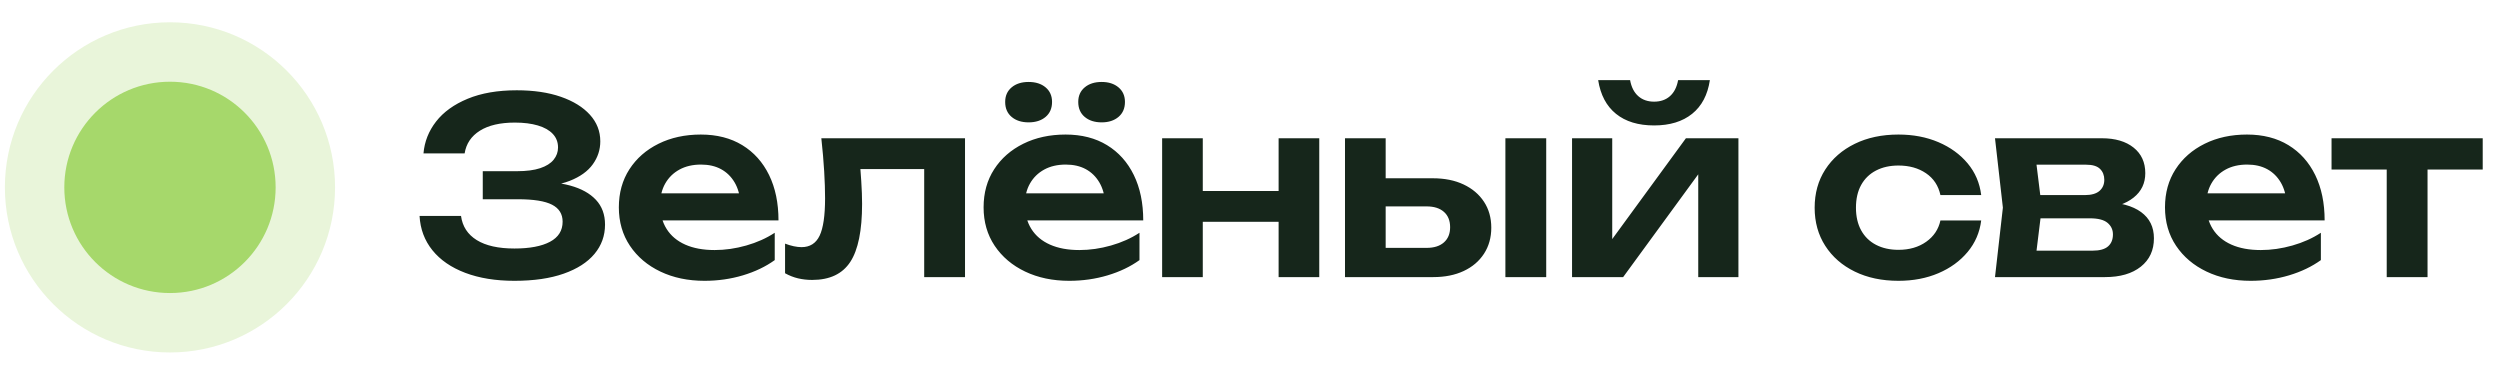
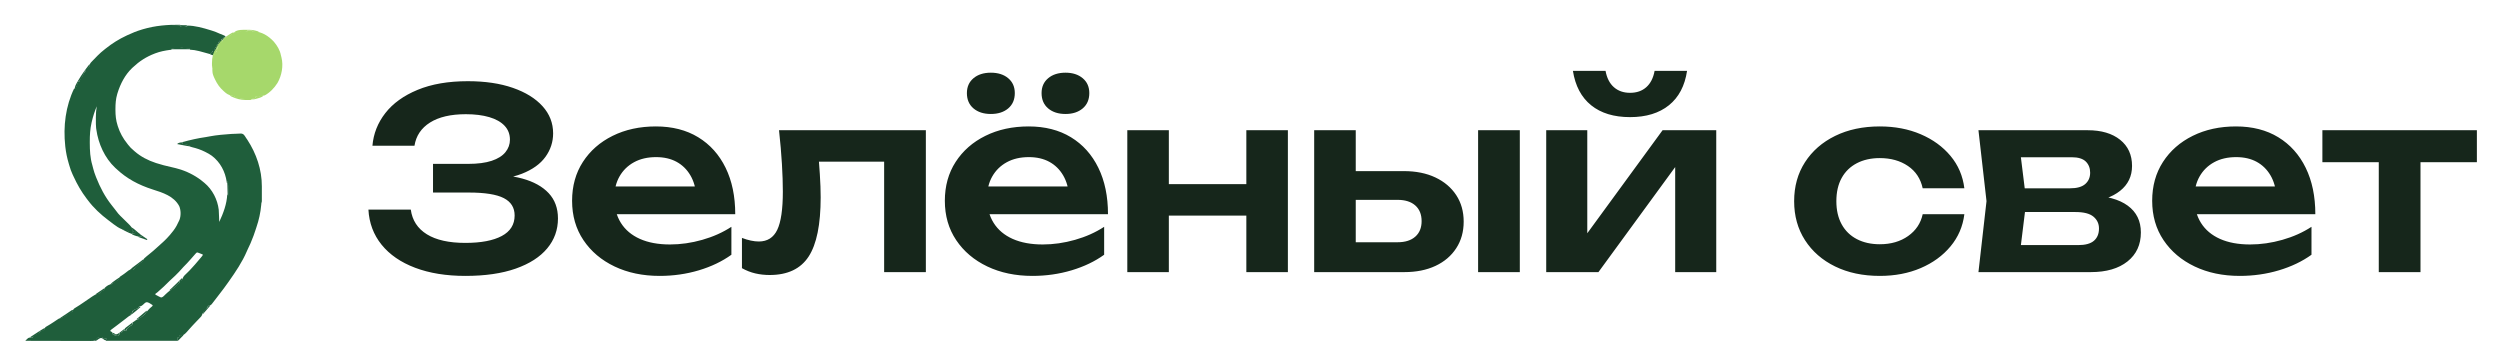
- <svg xmlns="http://www.w3.org/2000/svg" viewBox="0 0 1024 154" width="1024" height="154">
-   <circle cx="69.62" cy="76.75" r="67.62" fill="#E9F5DA" />
-   <circle cx="69.62" cy="76.75" r="43.28" fill="#A6D86B" />
-   <path d="M210.71 115.02Q199.19 115.02 190.575 111.76Q181.96 108.5 177.125 102.51Q172.29 96.52 171.85 88.44H188.83Q189.71 94.89 195.27 98.34Q200.83 101.79 210.71 101.79Q220.1 101.79 225.275 99.035Q230.45 96.28 230.45 90.8Q230.45 86.08 226.115 83.845Q221.78 81.61 212.11 81.61H197.74V70.12H211.81Q217.54 70.12 221.25 68.89Q224.96 67.66 226.765 65.43Q228.57 63.2 228.57 60.42Q228.57 57.12 226.42 54.84Q224.27 52.56 220.295 51.385Q216.32 50.21 210.89 50.21Q201.85 50.21 196.555 53.54Q191.26 56.87 190.31 62.84H173.46Q174.07 55.62 178.625 49.77Q183.18 43.92 191.56 40.45Q199.94 36.98 211.67 36.98Q222.06 36.98 229.725 39.645Q237.39 42.31 241.635 47.005Q245.88 51.7 245.88 57.89Q245.88 63.03 242.81 67.3Q239.74 71.57 233.375 74.07Q227.01 76.57 217.07 76.54V74.55Q226.64 74.12 233.505 75.995Q240.37 77.87 244.095 81.855Q247.82 85.84 247.82 91.99Q247.82 98.82 243.505 103.995Q239.19 109.17 230.89 112.095Q222.59 115.02 210.71 115.02Z M288.57 115.02Q278.43 115.02 270.505 111.24Q262.58 107.46 258.03 100.685Q253.48 93.91 253.48 84.92Q253.48 76.03 257.81 69.335Q262.14 62.64 269.745 58.875Q277.35 55.11 287.06 55.11Q296.92 55.11 304.035 59.45Q311.15 63.79 315.01 71.685Q318.87 79.58 318.87 90.28H266.86V79.18H309.88L303.29 83.18Q302.96 78.21 300.88 74.69Q298.8 71.17 295.345 69.29Q291.89 67.41 287.15 67.41Q282.05 67.41 278.31 69.455Q274.57 71.5 272.485 75.155Q270.4 78.81 270.4 83.73Q270.4 89.58 273.04 93.775Q275.68 97.97 280.675 100.195Q285.67 102.42 292.72 102.42Q299.13 102.42 305.66 100.565Q312.19 98.71 317.33 95.34V106.54Q311.77 110.54 304.29 112.78Q296.81 115.02 288.57 115.02Z M336.42 56.63H395.27V113.5H378.55V61.56L386.23 69.24H344.78L351.91 62.99Q352.44 69.07 352.775 74.23Q353.11 79.39 353.11 83.52Q353.11 99.88 348.28 107.27Q343.45 114.66 332.67 114.66Q329.64 114.66 326.9 114.015Q324.16 113.37 321.56 111.92V99.79Q323.36 100.49 325.11 100.86Q326.86 101.23 328.3 101.23Q333.47 101.23 335.71 96.55Q337.95 91.87 337.95 81.21Q337.95 76.36 337.585 70.17Q337.22 63.98 336.42 56.63Z M437.97 115.02Q427.83 115.02 419.905 111.24Q411.98 107.46 407.43 100.685Q402.88 93.91 402.88 84.92Q402.88 76.03 407.21 69.335Q411.54 62.64 419.145 58.875Q426.75 55.11 436.46 55.11Q446.32 55.11 453.435 59.45Q460.55 63.79 464.41 71.685Q468.27 79.58 468.27 90.28H416.26V79.18H459.28L452.69 83.18Q452.36 78.21 450.28 74.69Q448.2 71.17 444.745 69.29Q441.29 67.41 436.55 67.41Q431.45 67.41 427.71 69.455Q423.97 71.5 421.885 75.155Q419.8 78.81 419.8 83.73Q419.8 89.58 422.44 93.775Q425.08 97.97 430.075 100.195Q435.07 102.42 442.12 102.42Q448.53 102.42 455.06 100.565Q461.59 98.71 466.73 95.34V106.54Q461.17 110.54 453.69 112.78Q446.21 115.02 437.97 115.02ZM421.32 50.12Q417 50.12 414.36 47.885Q411.72 45.65 411.72 41.75Q411.72 38.01 414.36 35.79Q417 33.57 421.32 33.57Q425.64 33.57 428.28 35.79Q430.92 38.01 430.92 41.75Q430.92 45.65 428.28 47.885Q425.64 50.12 421.32 50.12ZM451.25 50.12Q446.93 50.12 444.29 47.885Q441.65 45.65 441.65 41.75Q441.65 38.01 444.29 35.79Q446.93 33.57 451.25 33.57Q455.5 33.57 458.14 35.79Q460.78 38.01 460.78 41.75Q460.78 45.65 458.14 47.885Q455.5 50.12 451.25 50.12Z M476.01 56.63H492.66V113.5H476.01ZM523.72 56.63H540.37V113.5H523.72ZM485.53 78.24H530.29V90.85H485.53Z M616.61 56.63H633.33V113.5H616.61ZM550.91 113.5V56.63H567.57V109.18L562.16 101.53H584.35Q588.9 101.53 591.435 99.285Q593.97 97.04 593.97 93.078Q593.97 89.03 591.435 86.785Q588.9 84.54 584.35 84.54H562.29V73.02H586.89Q594.12 73.02 599.49 75.56Q604.86 78.1 607.845 82.649Q610.83 87.199 610.83 93.264Q610.83 99.33 607.851 103.914Q604.872 108.499 599.541 110.999Q594.21 113.5 587.08 113.5Z M643.91 113.5V56.63H660.37V104.69L656.26 103.55L690.55 56.63H712.06V113.5H695.6V64.47L699.78 65.68L664.84 113.5ZM677.52 51.38Q667.8 51.38 661.915 46.625Q656.03 41.87 654.61 32.83H667.69Q668.46 37.1 671.02 39.37Q673.58 41.64 677.52 41.64Q681.49 41.64 684.035 39.37Q686.58 37.1 687.35 32.83H700.36Q699.01 41.87 693.09 46.625Q687.17 51.38 677.52 51.38Z M811.5 90.3Q810.59 97.63 805.94 103.205Q801.29 108.78 793.975 111.9Q786.66 115.02 777.61 115.02Q767.45 115.02 759.715 111.24Q751.98 107.46 747.63 100.7Q743.28 93.94 743.28 85.08Q743.28 76.19 747.63 69.445Q751.98 62.7 759.715 58.905Q767.45 55.11 777.61 55.11Q786.66 55.11 793.975 58.23Q801.29 61.35 805.94 66.91Q810.59 72.47 811.5 79.9H794.8Q793.55 74.13 788.895 70.965Q784.24 67.8 777.61 67.8Q772.36 67.8 768.415 69.85Q764.47 71.9 762.335 75.755Q760.2 79.61 760.2 85.08Q760.2 90.48 762.335 94.355Q764.47 98.23 768.415 100.28Q772.36 102.33 777.61 102.33Q784.31 102.33 788.965 99.035Q793.62 95.74 794.8 90.3Z M817.15 113.5 820.38 85.05 817.15 56.63H860.91Q869.14 56.63 873.925 60.46Q878.71 64.29 878.71 70.93Q878.71 77.13 873.91 80.94Q869.11 84.75 860.57 85.54L861.72 82.72Q871.7 83.01 876.975 86.855Q882.25 90.7 882.25 97.6Q882.25 104.96 876.88 109.23Q871.51 113.5 862.21 113.5ZM833.29 109.76 826.85 102.67H857.14Q861.45 102.67 863.455 100.92Q865.46 99.17 865.46 96.01Q865.46 93.13 863.245 91.275Q861.03 89.42 856.03 89.42H830.25V79.91H853.89Q858 79.91 859.96 78.19Q861.92 76.47 861.92 73.65Q861.92 70.9 860.17 69.18Q858.42 67.46 854.52 67.46H826.95L833.29 60.44L836.33 85.05Z M921.87 115.02Q911.73 115.02 903.805 111.24Q895.88 107.46 891.33 100.685Q886.78 93.91 886.78 84.92Q886.78 76.03 891.11 69.335Q895.44 62.64 903.045 58.875Q910.65 55.11 920.36 55.11Q930.22 55.11 937.335 59.45Q944.45 63.79 948.31 71.685Q952.17 79.58 952.17 90.28H900.16V79.18H943.18L936.59 83.18Q936.26 78.21 934.18 74.69Q932.1 71.17 928.645 69.29Q925.19 67.41 920.45 67.41Q915.35 67.41 911.61 69.455Q907.87 71.5 905.785 75.155Q903.7 78.81 903.7 83.73Q903.7 89.58 906.34 93.775Q908.98 97.97 913.975 100.195Q918.97 102.42 926.02 102.42Q932.43 102.42 938.96 100.565Q945.49 98.71 950.63 95.34V106.54Q945.07 110.54 937.59 112.78Q930.11 115.02 921.87 115.02Z M977.6 62.42H994.32V113.5H977.6ZM955 56.63H1016.92V69.44H955Z" fill="#16261B" />
+ <svg xmlns="http://www.w3.org/2000/svg" viewBox="0 0 1002 145" width="1002" height="145">
+   <svg x="8.0" y="8.0" width="107.1" height="128.6" viewBox="0 0 665 799">
+     <path d="M0 0 C0 0.33 0 0.66 0 1 C-3.47 1.16 -3.47 1.16 -21 2 C-14.07 2 -7.14 2 0 2 C0 2.66 0 3.32 0 4 C0.52 3.84 1.03 3.67 1.56 3.5 C4.75 2.85 7.75 2.88 11 3 C11.33 3.33 11.66 3.66 12 4 C13.67 4.04 15.33 4.04 17 4 C17 3.34 17 2.68 17 2 C37.04 2.06 56.48 7.72 75.5 13.56 C76.09 13.74 76.09 13.74 79.09 14.66 C85.48 16.69 91.55 19.02 97.61 21.88 C101.54 23.72 105.61 25.24 109.66 26.79 C112 28 112 28 113 31 C112.01 31 111.02 31 110 31 C109.67 30.67 109.34 30.34 109 30 C108.67 30.99 108.34 31.98 108 33 C106.68 33.7 105.35 34.37 104 35 C103.46 35.54 102.93 36.07 102.38 36.62 C102.15 36.85 102.15 36.85 101 38 C100.34 38 99.68 38 99 38 C98.9 38.64 98.79 39.28 98.69 39.94 C98.57 40.28 98.57 40.28 98 42 C97.5 42.16 97.5 42.16 95 43 C94.9 43.78 94.79 44.57 94.69 45.38 C94 48 94 48 91 50 C89.81 53.62 89.81 53.62 89 57 C88.34 57 87.68 57 87 57 C86.5 58.48 86.5 58.48 84 66 C82.68 65.67 81.36 65.34 80 65 C80 65.99 80 66.98 80 68 C79.34 68.33 78.68 68.66 78 69 C77.34 69.99 76.68 70.98 76 72 C75.34 71.67 74.68 71.34 74 71 C74 71.66 74 72.32 74 73 C73.44 72.83 72.88 72.65 72.3 72.47 C64.96 70.23 57.56 68.26 50.12 66.38 C49.53 66.22 49.53 66.22 46.52 65.43 C39 63.52 31.75 62.36 24 62 C24 61.34 24 60.68 24 60 C23.09 60.02 22.19 60.04 21.25 60.06 C18.47 60.01 16.64 59.69 14 59 C11.96 58.61 9.92 58.23 7.88 57.88 C6.82 57.69 5.77 57.5 4.68 57.3 C2 57 2 57 0 58 C-1.07 57.98 -2.14 57.96 -3.25 57.94 C-9.57 57.83 -15.78 59.02 -22 60 C-22 60.66 -22 61.32 -22 62 C-23.3 62.18 -24.61 62.36 -25.95 62.55 C-38.41 64.33 -50.23 66.46 -62 71 C-62.65 71.25 -63.3 71.5 -63.98 71.75 C-84.77 79.76 -101.78 90.7 -118 106 C-118.67 106.62 -119.35 107.24 -120.04 107.88 C-137.62 124.65 -149.19 147.15 -156.25 170.12 C-156.5 170.92 -156.74 171.72 -157 172.55 C-160.65 184.95 -161.44 197.03 -161.44 209.88 C-161.44 210.69 -161.44 211.51 -161.44 212.35 C-161.42 225.78 -160.2 238.16 -156 251 C-155.78 251.72 -155.55 252.44 -155.32 253.18 C-150.3 268.92 -142.36 283.17 -132 296 C-131.32 296.89 -130.64 297.79 -129.94 298.71 C-125.74 304.18 -121.32 308.64 -116 313 C-115.13 313.77 -114.25 314.54 -113.36 315.34 C-98.24 328.49 -80.23 337.72 -61.25 343.94 C-60.62 344.15 -60 344.35 -59.35 344.57 C-47.38 348.53 -35.25 351.46 -22.96 354.23 C-15.2 355.99 -7.52 357.83 0.06 360.25 C0.76 360.47 1.46 360.69 2.18 360.92 C22.01 367.5 42.19 378.38 58 392 C58.73 392.59 59.47 393.18 60.22 393.79 C79.99 410.21 92.74 435.19 95.78 460.52 C96.28 466.16 96.39 471.84 96.56 477.5 C96.61 478.8 96.65 480.1 96.69 481.44 C96.8 484.62 96.9 487.81 97 491 C107.2 469.3 115.91 446.21 117 422 C117.66 423.32 118.32 424.64 119 426 C119.2 422.23 119.38 418.46 119.56 414.69 C119.62 413.62 119.67 412.54 119.73 411.44 C119.78 410.41 119.83 409.38 119.88 408.32 C119.9 407.85 119.9 407.85 120.02 405.45 C120 403 120 403 119 400 C118.7 397.4 118.49 394.79 118.28 392.18 C118 390 118 390 117 389 C117 390.65 117 392.3 117 394 C116.67 394 116.34 394 116 394 C115.89 393.18 115.78 392.36 115.67 391.51 C111.98 365.55 99.69 342.33 78.73 326.26 C73.77 322.65 68.48 319.73 63 317 C62.32 316.66 61.64 316.32 60.93 315.96 C50.86 311.01 40.84 307.59 29.91 305.01 C27.05 304.32 24.56 303.52 22 302 C22 301.34 22 300.68 22 300 C16.34 298.65 10.78 297.63 5 297 C5.33 295.35 5.66 293.7 6 292 C24.95 286.8 43.93 282.41 63.4 279.68 C67.49 279.1 71.52 278.33 75.56 277.5 C82.88 276.09 90.22 275.2 97.62 274.38 C98.18 274.31 98.18 274.31 100.98 274 C108.98 273.15 116.97 272.49 125 272 C126.28 271.92 127.56 271.84 128.88 271.76 C132.21 271.59 135.53 271.46 138.86 271.38 C140.22 271.33 141.57 271.27 142.92 271.19 C154.13 270.54 154.13 270.54 158.52 273.97 C160.62 276.54 162.32 279.14 164 282 C164.99 283.42 165.98 284.84 166.98 286.25 C189.53 320.79 203.21 360.71 203.13 402.12 C203.13 403.23 203.13 404.34 203.14 405.49 C203.14 407.81 203.13 410.13 203.13 412.45 C203.12 416.02 203.13 419.58 203.14 423.14 C203.14 425.41 203.13 427.67 203.13 429.94 C203.13 431 203.14 432.07 203.14 433.17 C203.14 434.15 203.13 435.14 203.13 436.15 C203.13 436.59 203.13 436.59 203.13 438.78 C203 441 203 441 202 444 C201.83 445.75 201.65 447.49 201.51 449.24 C199.87 467.73 195.76 486.39 189.7 503.94 C188.88 506.35 188.09 508.78 187.31 511.21 C184.24 520.65 180.99 529.9 177 539 C176.16 541.04 175.33 543.08 174.5 545.12 C172.59 549.71 170.5 554.15 168.21 558.55 C167.32 560.35 166.51 562.2 165.74 564.05 C154.48 590.59 137.56 615.56 121 639 C120.54 639.65 120.09 640.3 119.62 640.97 C112.3 651.37 104.72 661.58 96.87 671.6 C95.04 673.95 93.22 676.33 91.41 678.7 C89.7 680.92 87.99 683.14 86.27 685.35 C85.43 686.44 84.59 687.54 83.75 688.64 C82.58 690.19 81.38 691.72 80.19 693.25 C79.5 694.14 78.81 695.03 78.11 695.95 C75.71 698.28 74.28 698.7 71 699 C70.67 699.99 70.34 700.98 70 702 C69.34 701.67 68.68 701.34 68 701 C68 702.32 68 703.64 68 705 C67.34 705 66.68 705 66 705 C65.87 705.3 65.87 705.3 65.19 706.81 C63.99 709.01 62.83 710.32 61 712 C58.7 714.12 58.03 714.92 57 718 C56.34 718 55.68 718 55 718 C54.97 718.84 54.95 719.67 54.92 720.54 C53.62 725.42 50.82 727.92 47.31 731.44 C45.94 732.85 44.58 734.27 43.21 735.68 C42.51 736.4 41.81 737.11 41.09 737.85 C37.84 741.19 34.67 744.59 31.5 748 C30.91 748.63 30.33 749.26 29.72 749.9 C26.82 753.01 23.96 756.15 21.19 759.38 C20.13 760.59 19.07 761.8 18 763 C17.31 763.78 16.62 764.56 15.9 765.37 C11.24 770.37 7 774.13 0 775 C-0.99 774.67 -1.98 774.34 -3 774 C-3 775.32 -3 776.64 -3 778 C-3.99 778 -4.98 778 -6 778 C-6.66 780.97 -7.32 783.94 -8 787 C-66.41 787 -124.82 787 -185 787 C-184.67 785.02 -184.34 783.04 -184 781 C-186.31 781.33 -188.62 781.66 -191 782 C-191.66 780.68 -192.32 779.36 -193 778 C-204.17 778.19 -204.17 778.19 -207.44 781.38 C-207.95 782.24 -208.47 783.11 -209 784 C-213.05 787.09 -216.11 787.37 -221.13 787.36 C-221.84 787.36 -222.54 787.37 -223.27 787.37 C-225.63 787.37 -228 787.36 -230.36 787.34 C-232.05 787.34 -233.75 787.34 -235.44 787.34 C-240.04 787.34 -244.64 787.33 -249.24 787.3 C-254.05 787.29 -258.85 787.28 -263.66 787.28 C-272.76 787.27 -281.86 787.25 -290.97 787.22 C-301.33 787.18 -311.69 787.17 -322.05 787.15 C-343.37 787.12 -364.68 787.07 -386 787 C-378.36 779.25 -378.36 779.25 -373.61 778.75 C-371.39 778.75 -369.21 778.82 -367 779 C-367 778.34 -367 777.68 -367 777 C-362.81 773.57 -358.29 770.63 -353.44 768.25 C-351 767 -351 767 -350 764 C-348.01 763.31 -346.01 762.64 -344 762 C-340.69 760.12 -340.69 760.12 -338 758 C-337.92 757.39 -337.84 756.78 -337.76 756.14 C-336.51 752.62 -333.28 751.36 -330.19 749.56 C-328.74 748.69 -327.29 747.82 -325.84 746.95 C-325.06 746.48 -324.28 746.01 -323.48 745.53 C-320.84 743.9 -318.25 742.21 -315.66 740.49 C-314.77 739.9 -313.88 739.31 -312.97 738.7 C-311.22 737.54 -309.48 736.38 -307.74 735.2 C-306.94 734.67 -306.13 734.14 -305.3 733.59 C-304.95 733.35 -304.95 733.35 -303.15 732.15 C-300.75 730.87 -298.7 730.32 -296 730 C-295.67 730.33 -295.34 730.66 -295 731 C-294.67 730.01 -294.34 729.02 -294 728 C-292.95 727.71 -291.9 727.42 -290.81 727.12 C-287.15 726.05 -285.44 724.89 -282.67 722.36 C-280.06 720.23 -277.13 718.77 -274.15 717.21 C-268.3 713.91 -268.3 713.91 -267.23 710.63 C-265.35 706.61 -262.1 705.11 -258.38 702.88 C-256.81 701.9 -255.25 700.93 -253.7 699.95 C-252.91 699.46 -252.12 698.97 -251.3 698.46 C-247.89 696.29 -244.57 694 -241.25 691.69 C-234.81 687.24 -228.36 682.82 -221.88 678.44 C-221.43 678.13 -221.43 678.13 -219.18 676.59 C-214.87 673.7 -211.07 671.35 -206 670 C-205.26 669.61 -204.51 669.22 -203.75 668.81 C-203.17 668.54 -202.59 668.28 -202 668 C-201.34 668.33 -200.68 668.66 -200 669 C-199.67 668.01 -199.34 667.02 -199 666 C-196.5 664.13 -193.89 662.49 -191.25 660.82 C-188.66 658.73 -188.76 658.06 -188 655 C-182.74 650.1 -177.35 646 -170 646 C-169.67 645.01 -169.34 644.02 -169 643 C-167.36 642.27 -165.69 641.61 -164 641 C-159.87 638.78 -156.42 636.19 -153 633 C-152.91 632.38 -152.82 631.77 -152.72 631.13 C-151.56 627.7 -148.59 626.24 -145.69 624.31 C-144.41 623.44 -143.13 622.56 -141.86 621.68 C-141.21 621.24 -140.57 620.79 -139.9 620.34 C-136.03 617.62 -132.34 614.65 -128.62 611.71 C-125.95 609.97 -124.16 609.3 -121 609 C-120.3 609.21 -119.6 609.41 -118.88 609.62 C-118.57 609.69 -118.57 609.69 -117 610 C-114.87 608.46 -113.92 606.85 -112.62 604.56 C-110.15 600.66 -106.46 598.33 -102.77 595.63 C-102.22 595.22 -101.66 594.81 -101.09 594.39 C-99.94 593.54 -98.8 592.71 -97.64 591.89 C-93.72 588.96 -92.12 586.32 -90 582 C-88.03 580.08 -86.14 578.39 -84 576.69 C-83.42 576.21 -82.84 575.74 -82.25 575.25 C-80.51 573.82 -78.76 572.41 -77 571 C-70.38 565.67 -63.96 560.24 -57.77 554.42 C-54.94 551.77 -52.07 549.18 -49.13 546.65 C-38.17 537.1 -27.78 526.6 -19 515 C-18.33 514.16 -17.66 513.32 -16.97 512.45 C-11.13 504.87 -6.89 496.7 -3 488 C-2.61 487.14 -2.23 486.28 -1.83 485.39 C1.92 475.2 1.65 461.36 -2.68 451.45 C-16.21 426.39 -43.54 418.15 -69 410 C-103.58 398.9 -133.5 383.19 -160 358 C-160.68 357.38 -161.37 356.76 -162.07 356.12 C-188.2 331.63 -204.12 296.01 -209 261 C-209.19 259.7 -209.37 258.39 -209.56 257.05 C-210.25 250.6 -210.19 244.1 -210.19 237.62 C-210.19 235.4 -210.21 233.18 -210.22 230.96 C-210.26 221.47 -209.51 212.38 -208 203 C-213.03 215.14 -216.98 227.21 -220 240 C-220.3 241.24 -220.6 242.47 -220.9 243.75 C-224.54 259.67 -225.37 275.23 -225.31 291.5 C-225.31 291.98 -225.31 291.98 -225.31 294.43 C-225.26 313.11 -224.44 331.38 -219.06 349.39 C-218.16 352.47 -217.39 355.54 -216.65 358.66 C-215.07 365.03 -212.94 371.08 -210.56 377.19 C-210.35 377.75 -210.35 377.75 -209.25 380.57 C-199.53 405.09 -187.46 428.31 -171 449 C-170.08 450.17 -169.17 451.34 -168.25 452.52 C-166.37 454.92 -164.48 457.33 -162.58 459.73 C-159.89 463.13 -157.25 466.57 -154.63 470.04 C-151.25 474.11 -147.3 477.7 -143.52 481.4 C-141.22 483.67 -138.92 485.94 -136.62 488.21 C-135.41 489.41 -134.2 490.6 -132.98 491.79 C-131.22 493.52 -129.46 495.26 -127.71 497 C-127.44 497.26 -127.44 497.26 -126.06 498.6 C-123.11 501.55 -121.26 504.02 -120 508 C-119.63 508.7 -119.26 509.4 -118.88 510.12 C-118 512 -118 512 -118 515 C-116.35 514.34 -114.7 513.68 -113 513 C-112.34 513.99 -111.68 514.98 -111 516 C-111.66 517.32 -112.32 518.64 -113 520 C-115.31 520 -117.62 520 -120 520 C-120 518.68 -120 517.36 -120 516 C-121.99 516.07 -123.97 516.13 -125.96 516.2 C-128 516 -128 516 -131 514 C-131 513.01 -131 512.02 -131 511 C-131.66 511.33 -132.32 511.66 -133 512 C-149.19 511.07 -163.63 498.43 -176 489 C-177.03 488.23 -178.07 487.47 -179.13 486.68 C-197.8 472.71 -216.06 455.7 -230 437 C-231.07 435.61 -232.14 434.21 -233.21 432.82 C-246.36 415.56 -256.77 397.41 -265.77 377.68 C-266.58 375.91 -267.41 374.15 -268.26 372.39 C-271.57 365.47 -273.91 358.42 -276.06 351.07 C-276.62 349.13 -277.2 347.2 -277.78 345.27 C-281.8 331.71 -284.64 318.35 -286.19 304.31 C-286.23 303.93 -286.23 303.93 -286.45 301.97 C-291.78 252.97 -285.69 202.65 -264 158 C-263.67 158.66 -263.34 159.32 -263 160 C-259.14 156.14 -257.63 151.1 -256 146 C-255.35 144.33 -254.68 142.66 -254 141 C-253.01 141 -252.02 141 -251 141 C-250.88 140.41 -250.77 139.82 -250.65 139.21 C-249.96 136.87 -249.1 135.49 -247.62 133.56 C-244.43 129.25 -241.88 125.06 -240 120 C-239.34 120 -238.68 120 -238 120 C-238 118.68 -238 117.36 -238 116 C-237.34 116 -236.68 116 -236 116 C-236 115.34 -236 114.68 -236 114 C-234.36 112.31 -232.69 110.65 -231 109 C-226.06 103.92 -226.06 103.92 -225.82 100.32 C-224.56 95.23 -221.19 92.41 -217.56 88.75 C-216.83 88 -216.1 87.25 -215.35 86.47 C-213.9 84.98 -212.44 83.49 -210.98 82.01 C-209.34 80.34 -207.72 78.67 -206.1 76.98 C-200.44 71.16 -194.39 66.01 -188 61 C-187.4 60.52 -186.81 60.04 -186.19 59.55 C-170.06 46.62 -152.76 35.71 -134 27 C-133.23 26.63 -132.46 26.27 -131.66 25.89 C-120.03 20.39 -108.34 15.69 -96 12 C-94.97 11.69 -93.94 11.38 -92.88 11.05 C-62.19 1.99 -31.79 -0.42 0 0 Z M38.86 569.12 C38.02 570.07 37.18 571.02 36.31 572 C36.09 572.25 36.09 572.25 34.95 573.53 C31.91 576.94 28.91 580.39 25.91 583.84 C20.04 590.49 14.06 597.05 7.71 603.26 C6.02 604.98 4.45 606.77 2.89 608.61 C-1.35 613.47 -5.87 618.02 -10.44 622.56 C-10.84 622.97 -10.84 622.97 -12.88 625.02 C-17.18 629.31 -21.55 633.41 -26.15 637.37 C-29.07 639.94 -31.78 642.72 -34.5 645.5 C-38.55 649.6 -42.63 653.58 -47.02 657.31 C-50.35 660.16 -53.57 663.13 -56.8 666.08 C-59 668 -59 668 -62 670 C-62 670.66 -62 671.32 -62 672 C-59.76 673.2 -57.51 674.39 -55.25 675.56 C-54.62 675.9 -53.98 676.25 -53.33 676.6 C-48.55 679.06 -48.55 679.06 -45.99 678.77 C-43.67 677.87 -42.42 676.8 -40.64 675.05 C-40.03 674.45 -39.41 673.86 -38.77 673.24 C-38.13 672.6 -37.48 671.97 -36.81 671.31 C-32.2 666.89 -27.78 662.9 -22.32 659.55 C-14.41 654.27 -6.68 647.63 -1 640 C-1 639.34 -1 638.68 -1 638 C-0.38 637.71 0.24 637.42 0.88 637.12 C4.04 635.45 4.89 634.3 6.11 630.9 C8.24 625.74 12.26 622.35 16.25 618.56 C21.19 613.8 25.98 609.02 30.45 603.81 C32.53 601.38 34.7 599.04 36.88 596.69 C41.09 592.07 45.09 587.32 49.02 582.45 C50.66 580.41 52.35 578.42 54.06 576.44 C56 574 56 574 56 572 C53.88 571.16 51.75 570.33 49.62 569.5 C48.44 569.04 47.26 568.57 46.04 568.09 C41.53 566.47 41.53 566.47 38.86 569.12 Z M-90.88 695.38 C-94.89 699.2 -97.53 701.17 -103 702 C-103 702.66 -103 703.32 -103 704 C-103.66 704 -104.32 704 -105 704 C-105 704.66 -105 705.32 -105 706 C-105.41 706.11 -105.41 706.11 -107.5 706.69 C-111.65 708.24 -115.63 710.09 -119 713 C-119.35 714.33 -119.69 715.66 -120 717 C-120.99 717.66 -121.98 718.32 -123 719 C-123 720.32 -123 721.64 -123 723 C-123.59 723.27 -124.17 723.55 -124.77 723.83 C-126.94 724.97 -128.71 726.21 -130.62 727.73 C-131.32 728.28 -132.02 728.83 -132.74 729.39 C-133.48 729.98 -134.23 730.58 -135 731.19 C-142.59 737.15 -150.27 742.99 -158.01 748.76 C-160.34 750.5 -162.67 752.25 -165 754 C-165.43 754.32 -165.43 754.32 -167.59 755.93 C-168 756.24 -168 756.24 -170.09 757.82 C-170.46 758.1 -170.46 758.1 -172.36 759.52 C-172.9 760.01 -173.44 760.5 -174 761 C-174 761.66 -174 762.32 -174 763 C-173.2 763.43 -172.39 763.87 -171.56 764.31 C-169 766 -169 766 -168.19 768.69 C-168.13 769.45 -168.06 770.21 -168 771 C-166.68 771 -165.36 771 -164 771 C-163.67 771.99 -163.34 772.98 -163 774 C-159.81 774.81 -159.81 774.81 -156 775 C-153.06 772.69 -153.06 772.69 -151 770 C-151 769.34 -151 768.68 -151 768 C-150.53 767.87 -150.53 767.87 -148.12 767.19 C-145 766 -145 766 -143 763 C-139.88 761.81 -139.88 761.81 -137 761 C-136.67 761.33 -136.67 761.33 -135 763 C-134.79 762.11 -134.59 761.23 -134.38 760.31 C-132.39 755.53 -128.98 753.34 -124.83 750.53 C-124.1 750.03 -123.37 749.52 -122.62 749 C-121.94 748.55 -121.25 748.09 -120.54 747.62 C-119 746 -119 746 -118.77 743.31 C-118.85 742.55 -118.92 741.79 -119 741 C-118.44 740.75 -117.89 740.5 -117.31 740.25 C-115 739 -115 739 -112.62 737 C-109.82 734.86 -107.38 733.94 -104 733 C-104 732.34 -104 731.68 -104 731 C-103.42 730.89 -102.84 730.79 -102.25 730.68 C-99.69 729.91 -98.16 728.83 -96.06 727.19 C-95.37 726.65 -94.68 726.11 -93.97 725.55 C-93.32 725.04 -92.67 724.53 -92 724 C-91.03 723.28 -90.06 722.56 -89.06 721.81 C-87 720 -87 720 -86 717 C-85.03 715.97 -84.03 714.97 -83 714 C-82.1 712.92 -81.2 711.84 -80.31 710.75 C-77.36 707.25 -74.07 704.37 -70.54 701.48 C-70.29 701.24 -70.29 701.24 -69 700 C-69 699.34 -69 698.68 -69 698 C-71.45 696.27 -71.45 696.27 -74.69 694.38 C-75.74 693.74 -76.8 693.11 -77.89 692.46 C-83.98 689.6 -86.26 690.7 -90.88 695.38 Z " fill="#1F5E3B" transform="translate(399,12)" />
+     <path d="M0 0 C3.96 0 7.92 0 12 0 C12 0.66 12 1.32 12 2 C13.19 2.05 14.37 2.1 15.59 2.16 C36.22 3.44 51.91 13.07 65.94 28 C74.14 37.63 81.25 49.05 83.54 61.64 C84 64 84 64 85.02 67.51 C90.21 88.16 85.67 112.53 75.14 130.74 C67.51 143.08 55.94 155.22 43 162 C39.19 162.19 39.19 162.19 36 162 C36 162.66 36 163.32 36 164 C34.35 164 32.7 164 31 164 C31 164.66 31 165.32 31 166 C27.7 165.67 24.4 165.34 21 165 C20.67 166.32 20.34 167.64 20 169 C13.95 170.76 8.54 171.32 2.25 171.25 C1.37 171.25 0.5 171.24 -0.41 171.24 C-7.09 171.14 -13.46 170.4 -20 169 C-22 168.66 -24 168.32 -26 168 C-26 167.67 -26 167.34 -26 167 C-27.65 166.67 -29.3 166.34 -31 166 C-31 165.34 -31 164.68 -31 164 C-33.58 163.48 -36.16 162.97 -38.76 162.53 C-47.02 160.86 -51.92 157.72 -58 152 C-58.51 151.54 -59.02 151.09 -59.55 150.62 C-68.64 142.5 -74.74 133.96 -80 123 C-80.31 122.36 -80.62 121.72 -80.94 121.05 C-84.04 114.56 -86.95 108.29 -87 101 C-87.03 99.79 -87.05 98.57 -87.08 97.32 C-87.22 86.82 -87.22 86.82 -86 82 C-85.97 78.92 -86.07 75.86 -86.16 72.78 C-85.98 69.71 -85.2 68.2 -83 66 C-83.02 65.24 -83.04 64.47 -83.06 63.69 C-82.97 59.59 -81.24 57.36 -79 54 C-78.34 54 -77.68 54 -77 54 C-75.23 49.29 -74.51 44.97 -74 40 C-73.34 40 -72.68 40 -72 40 C-69.96 37.09 -69 35.6 -69 32 C-67.28 30.56 -65.44 29.46 -63.53 28.28 C-63.03 27.86 -62.52 27.44 -62 27 C-62 26.01 -62 25.02 -62 24 C-59.28 21.48 -56.41 20.36 -53 19 C-52.34 18.5 -51.68 18.01 -51 17.5 C-49 16 -49 16 -46.56 15.12 C-44 14 -44 14 -41.5 11.5 C-38.99 8.99 -37.27 8.18 -34 7 C-33.67 6.34 -33.34 5.68 -33 5 C-29.35 3.7 -25.84 4 -22.02 4.16 C-20 4 -20 4 -18 2 C-11.91 0.58 -6.16 1.28 0 2 C0 1.34 0 0.68 0 0 Z " fill="#A6D86B" transform="translate(566,26)" />
+     <path d="M0 0 C4.5 2.46 8.16 5.57 12 8.94 C13.21 9.99 14.42 11.04 15.62 12.09 C16.2 12.59 16.77 13.09 17.36 13.61 C18.81 14.84 20.34 15.96 21.88 17.07 C24.37 19.34 24.72 20.69 25 24 C16.43 23.81 9.72 21.65 2 18 C2 17.34 2 16.68 2 16 C3.15 15.84 3.15 15.84 9 15 C9.33 13.68 9.66 12.36 10 11 C8.68 11 7.36 11 6 11 C5.34 11 4.68 11 4 11 C3.86 10.53 3.86 10.53 3.12 8.12 C2 5 2 5 0 3 C0 2.01 0 1.02 0 0 Z " fill="#1F5E3B" transform="translate(277,516)" />
+     <path d="M0 0 C1.13 3.71 1.13 3.71 -0.06 6.31 C-2.5 9.7 -4.99 13.09 -8 16 C-8.66 16 -9.32 16 -10 16 C-10 16.66 -10 17.32 -10 18 C-10.66 18 -11.32 18 -12 18 C-12 19.32 -12 20.64 -12 22 C-12.66 22.33 -13.32 22.66 -14 23 C-14.73 24.67 -15.46 26.34 -16.15 28.02 C-18.1 32.55 -20.41 36.58 -24 40 C-24.33 40.99 -24.66 41.98 -25 43 C-25.99 43 -26.98 43 -28 43 C-28.12 43.7 -28.25 44.4 -28.38 45.12 C-29.54 50.48 -31.46 55.15 -34 60 C-34.33 60.66 -34.66 61.32 -35 62 C-35.66 62 -36.32 62 -37 62 C-36.68 55 -33.55 49.96 -30.06 44 C-29.47 42.98 -28.88 41.96 -28.28 40.9 C-19.86 26.44 -10.31 13.17 0 0 Z " fill="#1F5E3B" transform="translate(173,110)" />
+     <path d="M0 0 C0.99 0.99 1.98 1.98 3 3 C2.58 3.38 2.58 3.38 0.47 5.32 C-12.34 17.38 -19.4 30.85 -26 47 C-29.44 46.19 -29.44 46.19 -33 45 C-33.17 44.5 -33.17 44.5 -34 42 C-33.34 42 -32.68 42 -32 42 C-31.34 41.01 -30.68 40.02 -30 39 C-29.34 39 -28.68 39 -28 39 C-28 38.01 -28 37.02 -28 36 C-27.01 36 -26.02 36 -25 36 C-23.68 33.36 -22.36 30.72 -21 28 C-20.34 28 -19.68 28 -19 28 C-18.92 26.89 -18.83 25.77 -18.75 24.62 C-18.5 23.43 -18.25 22.23 -18 21 C-16 19.88 -16 19.88 -14 19 C-13.63 17.34 -13.29 15.67 -13 14 C-12.01 13.34 -11.02 12.68 -10 12 C-9.67 11.01 -9.34 10.02 -9 9 C-7.67 8.67 -6.33 8.33 -5 8 C-4.67 7.01 -4.34 6.02 -4 5 C-1.94 4.31 -1.94 4.31 0 4 C0 2.68 0 1.36 0 0 Z " fill="#1F5E3B" transform="translate(507,41)" />
+     <path d="M0 0 C4.71 0.48 8.67 0.97 13 3 C13 3.66 13 4.32 13 5 C14.98 5 16.96 5 19 5 C19 5.33 19 5.66 19 6 C24.5 7.52 29.56 8.34 35.25 8.56 C36.73 8.63 38.22 8.71 39.7 8.78 C40.42 8.82 41.15 8.85 41.89 8.89 C46.6 9.14 51.3 9.57 56 10 C53 13 50.16 12.32 46.05 12.38 C35 12.36 25.47 11.86 15 8 C13.86 7.58 12.71 7.16 11.53 6.73 C2.9 3.34 2.9 3.34 0 0 Z " fill="#A6D86B" transform="translate(522,187)" />
+     <path d="M0 0 C0.65 -0.01 0.65 -0.01 3.97 -0.06 C12.74 -0 20.16 1.44 28.38 4.5 C28.38 4.83 28.38 5.16 28.38 5.5 C22.64 5.7 17.77 5.77 12.38 3.5 C12.38 2.84 12.38 2.18 12.38 1.5 C8.41 1.5 4.46 1.5 0.38 1.5 C0.38 2.16 0.38 2.82 0.38 3.5 C-0.49 3.48 -1.36 3.45 -2.26 3.43 C-3.41 3.41 -4.56 3.39 -5.75 3.38 C-6.89 3.35 -8.02 3.33 -9.2 3.3 C-13.42 3.55 -16.85 4.61 -20.62 6.5 C-22.67 6.57 -24.71 6.58 -26.75 6.56 C-27.85 6.55 -28.94 6.54 -30.07 6.54 C-30.49 6.53 -30.49 6.53 -32.62 6.5 C-24.94 -1.18 -10.03 0.06 0 0 Z " fill="#A6D86B" transform="translate(565.625,24.5)" />
+     <path d="M0 0 C0.17 0.5 0.17 0.5 1 3 C-3.34 6.98 -7.77 10.59 -12.62 13.94 C-16.93 16.99 -19.89 19.96 -22.68 24.43 C-24.35 26.42 -25.46 26.68 -28 27 C-30.75 26.56 -30.75 26.56 -33 26 C-29.54 22.28 -25.64 19.38 -21.56 16.38 C-20.14 15.32 -18.71 14.26 -17.29 13.2 C-16.93 12.93 -16.93 12.93 -15.12 11.59 C-11.89 9.17 -8.69 6.71 -5.5 4.25 C-5.22 4.03 -5.22 4.03 -3.81 2.95 C-2.54 1.97 -1.27 0.98 0 0 Z " fill="#1F5E3B" transform="translate(307,596)" />
+     <path d="M0 0 C2 3 2 3 1.75 4.94 C0.36 8.75 -1.15 11.15 -4 14 C-5.71 16.61 -6 17.88 -5.94 21.06 C-5.96 22.03 -5.98 23 -6 24 C-6.49 24.47 -6.98 24.94 -7.49 25.42 C-9.44 27.46 -9.35 28.45 -9.29 31.23 C-9.28 32.03 -9.27 32.84 -9.26 33.66 C-9.24 34.5 -9.21 35.33 -9.19 36.19 C-9.17 37.03 -9.16 37.88 -9.15 38.75 C-9.11 40.83 -9.06 42.92 -9 45 C-9.33 45 -9.66 45 -10 45 C-10.33 46.65 -10.66 48.3 -11 50 C-11.33 50 -11.66 50 -12 50 C-12.32 34.32 -12.38 18.87 -4 5 C-1.8 4.11 -1.8 4.11 0 4 C0 2.68 0 1.36 0 0 Z " fill="#A6D86B" transform="translate(490,69)" />
+     <path d="M0 0 C0.16 0.5 0.16 0.5 1 3 C-6.75 9.28 -6.75 9.28 -12 9 C-12.04 9.3 -12.04 9.3 -12.23 10.84 C-13.27 13.75 -14.52 14.16 -17.25 15.5 C-20.87 17.36 -23.85 19.42 -27 22 C-27.66 22 -28.32 22 -29 22 C-29 22.66 -29 23.32 -29 24 C-29.66 24 -30.32 24 -31 24 C-31.33 24.66 -31.66 25.32 -32 26 C-32 25.34 -32 24.68 -32 24 C-33.32 23.67 -34.64 23.34 -36 23 C-11.22 6.74 -11.22 6.74 0 0 Z " fill="#1F5E3B" transform="translate(61,767)" />
+     <path d="M0 0 C-0.34 2.87 -0.82 3.85 -3.04 5.78 C-3.47 6.06 -3.47 6.06 -5.62 7.5 C-6.53 8.1 -7.43 8.71 -8.36 9.33 C-11.52 11.33 -14.74 13.17 -18 15 C-18.7 15.58 -19.4 16.15 -20.12 16.75 C-22.53 18.35 -24.17 18.24 -27 18 C-27.33 19.32 -27.66 20.64 -28 22 C-29.32 21.34 -30.64 20.68 -32 20 C-16.47 9.65 -16.47 9.65 -13.7 7.81 C-11.92 6.61 -10.14 5.41 -8.37 4.2 C-7.57 3.65 -6.76 3.1 -5.93 2.54 C-5.22 2.05 -4.51 1.56 -3.78 1.05 C-2 0 -2 0 0 0 Z " fill="#1F5E3B" transform="translate(132,722)" />
+     <path d="M0 0 C7.45 0.7 14.8 1.98 22 4 C22 4.33 22 4.66 22 5 C4.84 5 -12.32 5 -30 5 C-30 4.67 -30 4.34 -30 4 C-26.86 3.49 -23.71 2.99 -20.56 2.5 C-20.12 2.43 -20.12 2.43 -17.9 2.07 C-13.53 1.39 -9.33 0.92 -4.9 0.97 C-4.26 0.97 -4.26 0.97 -1 1 C-0.67 0.67 -0.34 0.34 0 0 Z " fill="#1F5E3B" transform="translate(401,68)" />
+     <path d="M0 0 C-0.66 1.32 -1.32 2.64 -2 4 C-0.87 3.94 0.27 3.88 1.44 3.81 C6.34 3.79 10.47 5.24 15 7 C15 7.66 15 8.32 15 9 C15.99 9.33 16.98 9.66 18 10 C11.13 9.12 4.36 7.76 -2.44 6.44 C-3.65 6.2 -4.85 5.97 -6.1 5.73 C-9.07 5.15 -12.03 4.58 -15 4 C-10.99 -0.01 -5.44 -0.27 0 0 Z " fill="#1F5E3B" transform="translate(406,305)" />
+     <path d="M0 0 C0.33 0.99 0.66 1.98 1 3 C-0.29 4.38 -1.63 5.71 -3 7 C-3.66 7 -4.32 7 -5 7 C-5.26 7.75 -5.53 8.5 -5.8 9.27 C-9.88 18.53 -21.15 25 -29 31 C-29.66 30.67 -30.32 30.34 -31 30 C-30.55 29.59 -30.55 29.59 -28.28 27.5 C-18.61 18.57 -9.25 9.37 0 0 Z " fill="#1F5E3B" transform="translate(403,643)" />
+     <path d="M0 0 C0.3 0.18 0.3 0.18 1.81 1.06 C1.81 1.39 1.81 1.72 1.81 2.06 C0.6 2.29 -0.62 2.52 -1.88 2.75 C-6.23 3.82 -8.09 5.81 -11.19 9.06 C-13.22 10.22 -15.28 11.21 -17.42 12.17 C-19.19 13.06 -19.19 13.06 -21.19 15.06 C-24.11 16.41 -25.94 17.06 -29.19 17.06 C-24.24 12.15 -18.76 8.36 -12.88 4.69 C-12.17 4.25 -11.46 3.81 -10.74 3.35 C-3.11 -1.33 -3.11 -1.33 0 0 Z " fill="#A6D86B" transform="translate(533.1875,31.9375)" />
+     <path d="M0 0 C1.32 0.33 2.64 0.66 4 1 C-3.53 7.52 -11.03 14.02 -19 20 C-19.33 19.01 -19.66 18.02 -20 17 C-19.01 16.34 -18.02 15.68 -17 15 C-16.72 14.2 -16.44 13.4 -16.16 12.58 C-14.61 9.14 -12.83 8.38 -9.5 6.69 C-8.52 6.18 -7.54 5.66 -6.53 5.14 C-4 4 -4 4 -2 4 C-2 3.34 -2 2.68 -2 2 C-1.34 2 -0.68 2 0 2 C0 1.34 0 0.68 0 0 Z " fill="#1F5E3B" transform="translate(296,714)" />
+     <path d="M0 0 C0.88 0.15 1.77 0.31 2.68 0.47 C3.34 1.46 4 2.45 4.68 3.47 C8.3 3.66 8.3 3.66 11.68 3.47 C11.68 5.12 11.68 6.77 11.68 8.47 C7.41 8.47 5.36 6.2 2.03 3.68 C-0.32 2.47 -0.32 2.47 -2.82 2.59 C-6.43 3.86 -9.1 6.01 -12.14 8.29 C-14.32 9.47 -14.32 9.47 -16.6 9.15 C-16.88 9.04 -16.88 9.04 -18.32 8.47 C-17.95 8.27 -17.95 8.27 -16.07 7.28 C-13.32 5.47 -13.32 5.47 -11.76 2.78 C-8.14 -0.65 -4.81 -0.05 0 0 Z " fill="#1F5E3B" transform="translate(203.3203,789.5312)" />
+     <path d="M0 0 C0.99 0.33 1.98 0.66 3 1 C0.72 3.34 -1.58 5.67 -3.88 8 C-4.2 8.33 -4.2 8.33 -5.85 10.02 C-6.47 10.66 -7.1 11.29 -7.74 11.94 C-8.32 12.52 -8.89 13.11 -9.49 13.71 C-11 15 -11 15 -13 15 C-12.12 8.25 -12.12 8.25 -11 6 C-10.01 6 -9.02 6 -8 6 C-8 4.68 -8 3.36 -8 2 C-7.01 1.67 -6.02 1.34 -5 1 C-5 1.66 -5 2.32 -5 3 C-4.24 2.48 -3.47 1.97 -2.69 1.44 C-1.8 0.96 -0.91 0.49 0 0 Z " fill="#1F5E3B" transform="translate(404,784)" />
+     <path d="M0 0 C0.33 0.99 0.66 1.98 1 3 C0.4 3.25 -0.2 3.5 -0.81 3.75 C-3 5 -3 5 -4.44 7.06 C-6 9 -6 9 -8.56 9.5 C-9.37 9.66 -10.17 9.83 -11 10 C-12.12 11.88 -12.12 11.88 -13 14 C-14.19 15.81 -14.19 15.81 -16 17 C-19.69 16.69 -19.69 16.69 -23 16 C-23.33 15.01 -23.66 14.02 -24 13 C-25.32 13 -26.64 13 -28 13 C-28 11.68 -28 10.36 -28 9 C-25.08 10.07 -23.22 10.78 -21 13 C-17.26 12.68 -14.95 11.55 -12.01 9.28 C-11.31 8.74 -10.6 8.2 -9.87 7.65 C-9.15 7.08 -8.43 6.52 -7.69 5.94 C-6.95 5.37 -6.21 4.8 -5.44 4.22 C-3.62 2.82 -1.81 1.41 0 0 Z " fill="#1F5E3B" transform="translate(259,770)" />
+     <path d="M0 0 C0.45 0 0.45 0 2.73 0 C3.7 0.01 4.68 0.01 5.68 0.02 C6.68 0.02 7.67 0.02 8.7 0.02 C11.89 0.03 15.08 0.04 18.27 0.05 C20.43 0.06 22.58 0.06 24.74 0.06 C30.04 0.08 35.34 0.09 40.64 0.11 C40.81 0.61 40.81 0.61 41.64 3.11 C39.66 3.44 37.68 3.77 35.64 4.11 C35.64 3.45 35.64 2.79 35.64 2.11 C32.01 2.44 28.38 2.77 24.64 3.11 C24.64 2.45 24.64 1.79 24.64 1.11 C23.87 1.2 23.1 1.28 22.3 1.37 C16.18 1.97 10.7 2.16 4.64 1.11 C4.31 1.77 3.98 2.43 3.64 3.11 C3.64 2.45 3.64 1.79 3.64 1.11 C3.19 1.21 3.19 1.21 0.89 1.68 C-2.04 2.07 -3.62 2.06 -6.36 1.11 C-4.01 -0.06 -2.62 -0.01 0 0 Z " fill="#1F5E3B" transform="translate(374.3579,12.88647)" />
+     <path d="M0 0 C0.33 0.66 0.66 1.32 1 2 C0.53 2.43 0.05 2.87 -0.44 3.31 C-2 5 -2 5 -3 8 C-5.14 9.94 -5.14 9.94 -7.81 12 C-8.69 12.68 -9.56 13.36 -10.46 14.06 C-10.88 14.38 -10.88 14.38 -13 16 C-13.35 16.29 -13.35 16.29 -15.14 17.75 C-17 19 -17 19 -20 19 C-20.33 19.99 -20.66 20.98 -21 22 C-22.32 21.67 -23.64 21.34 -25 21 C-24.37 20.49 -23.74 19.98 -23.09 19.45 C-15.27 13.1 -7.62 6.58 0 0 Z " fill="#1F5E3B" transform="translate(315,724)" />
+     <path d="M0 0 C0.33 1.32 0.66 2.64 1 4 C0.75 4.18 0.75 4.18 -0.5 5.1 C-2.68 6.72 -4.85 8.35 -7 10 C-7.68 10.51 -8.36 11.03 -9.05 11.56 C-13.78 15.34 -13.78 15.34 -14.94 18.88 C-14.96 19.58 -14.98 20.28 -15 21 C-15.66 20.34 -16.32 19.68 -17 19 C-17.99 19 -18.98 19 -20 19 C-19.17 14.16 -16 12.29 -12.25 9.5 C-11.01 8.55 -9.76 7.6 -8.52 6.66 C-7.92 6.21 -7.32 5.76 -6.71 5.3 C-4.44 3.57 -2.22 1.79 0 0 Z " fill="#1F5E3B" transform="translate(279,754)" />
+     <path d="M0 0 C1.68 0.29 3.34 0.62 5 1 C0.53 5.29 -4.25 6.61 -10.06 8.25 C-10.96 8.52 -11.86 8.79 -12.78 9.06 C-16.75 10.22 -19.82 11 -24 11 C-24 10.34 -24 9.68 -24 9 C-23.43 8.89 -22.87 8.78 -22.29 8.67 C-21.55 8.51 -20.82 8.35 -20.06 8.19 C-19.33 8.04 -18.6 7.89 -17.85 7.73 C-17.24 7.49 -16.63 7.25 -16 7 C-15.67 6.01 -15.34 5.02 -15 4 C-9.58 2.77 -9.58 2.77 -6.62 3.94 C-6.09 4.29 -5.55 4.64 -5 5 C-5 4.34 -5 3.68 -5 3 C-4.36 2.69 -3.72 2.38 -3.06 2.06 C-1 1 -1 1 0 0 Z " fill="#A6D86B" transform="translate(602,187)" />
+     <path d="M0 0 C5.41 3.57 10.75 7.2 16 11 C15.67 11.66 15.34 12.32 15 13 C7.41 10.36 -0.18 7.72 -8 5 C-4.16 4.04 -2.68 4.08 1 5 C0.83 4.17 0.83 4.17 0 0 Z " fill="#1F5E3B" transform="translate(301,535)" />
+     <path d="M0 0 C4.09 0.48 8.01 0.97 12 2 C12.99 2 13.98 2 15 2 C14.67 2.16 14.67 2.16 13 3 C14.42 5.03 15.55 5.9 17.98 6.42 C19.98 6.66 21.99 6.84 24 7 C24 8.65 24 10.3 24 12 C18.54 10.39 13.67 7.95 8.62 5.38 C7.79 4.95 6.96 4.53 6.11 4.1 C4.07 3.07 2.03 2.04 0 1 C0 0.67 0 0.34 0 0 Z " fill="#1F5E3B" transform="translate(255,521)" />
+     <path d="M0 0 C0.33 0.99 0.66 1.98 1 3 C-1.68 5.2 -4.34 7.22 -7.25 9.12 C-10 11 -10 11 -11 13 C-12.33 13.35 -13.66 13.69 -15 14 C-15.99 14.66 -16.98 15.32 -18 16 C-20.19 15.62 -20.19 15.62 -22 15 C-19.46 13.25 -16.92 11.5 -14.38 9.75 C-13.66 9.26 -12.95 8.77 -12.21 8.26 C-8.16 5.47 -4.1 2.72 0 0 Z " fill="#1F5E3B" transform="translate(210,668)" />
+     <path d="M0 0 C0.33 0.17 0.33 0.17 2 1 C2.38 3.43 2.38 3.43 2.56 6.44 C2.91 11.81 2.91 11.81 4 14 C4.02 15.74 3.96 17.49 3.88 19.23 C3.83 20.26 3.78 21.29 3.73 22.35 C3.68 23.43 3.62 24.51 3.56 25.62 C3.51 26.71 3.46 27.8 3.4 28.92 C3.27 31.61 3.14 34.31 3 37 C2.67 37.17 2.67 37.17 1 38 C0.67 25.46 0.34 12.92 0 0 Z " fill="#1F5E3B" transform="translate(516,401)" />
+     <path d="M0 0 C0.33 0.99 0.66 1.98 1 3 C-0.41 4.3 -1.83 5.59 -3.25 6.88 C-4.04 7.59 -4.83 8.31 -5.64 9.05 C-9.36 12.12 -11.11 13 -16 13 C-16.33 14.32 -16.66 15.64 -17 17 C-18.65 17 -20.3 17 -22 17 C-17.85 12.52 -13.21 9.15 -8.19 5.69 C-7.4 5.14 -6.61 4.59 -5.8 4.02 C-3.87 2.68 -1.94 1.34 0 0 Z " fill="#1F5E3B" transform="translate(246,642)" />
+     <path d="M0 0 C0.66 0.99 1.32 1.98 2 3 C-3.75 8 -3.75 8 -6 8 C-5.75 8.56 -5.5 9.11 -5.25 9.69 C-5 12 -5 12 -6.94 14.75 C-7.62 15.49 -8.3 16.23 -9 17 C-9.66 16.67 -10.32 16.34 -11 16 C-11 16.99 -11 17.98 -11 19 C-11.66 19 -12.32 19 -13 19 C-13 20.32 -13 21.64 -13 23 C-13.99 23.33 -14.98 23.66 -16 24 C-13.26 14.6 -7.23 6.51 0 0 Z " fill="#A6D86B" transform="translate(503,50)" />
+     <path d="M0 0 C0.66 0.33 1.32 0.66 2 1 C-4.24 8.42 -10.51 15.8 -17 23 C-17.33 22.01 -17.66 21.02 -18 20 C-17.34 20 -16.68 20 -16 20 C-15.9 19.42 -15.79 18.85 -15.69 18.25 C-14.24 13.53 -10.56 10.28 -7 7 C-6.34 7 -5.68 7 -5 7 C-5 5.68 -5 4.36 -5 3 C-4.34 3 -3.68 3 -3 3 C-1.38 1.5 -1.38 1.5 0 0 Z " fill="#1F5E3B" transform="translate(472,710)" />
+   </svg>
+   <path d="M186.523 110.582Q175.003 110.582 166.388 107.322Q157.773 104.062 152.938 98.073Q148.103 92.083 147.663 84.003H164.643Q165.523 90.453 171.083 93.903Q176.643 97.353 186.523 97.353Q195.913 97.353 201.088 94.598Q206.263 91.843 206.263 86.363Q206.263 81.642 201.928 79.407Q197.593 77.172 187.923 77.172H173.553V65.683H187.623Q193.353 65.683 197.063 64.453Q200.773 63.223 202.578 60.993Q204.383 58.762 204.383 55.982Q204.383 52.682 202.233 50.402Q200.083 48.122 196.108 46.947Q192.133 45.772 186.703 45.772Q177.663 45.772 172.368 49.102Q167.073 52.432 166.123 58.402H149.273Q149.883 51.182 154.438 45.332Q158.993 39.482 167.373 36.012Q175.753 32.543 187.483 32.543Q197.873 32.543 205.538 35.208Q213.203 37.873 217.448 42.568Q221.693 47.262 221.693 53.452Q221.693 58.592 218.623 62.862Q215.553 67.133 209.188 69.633Q202.823 72.133 192.883 72.103V70.113Q202.453 69.683 209.318 71.558Q216.183 73.433 219.908 77.418Q223.633 81.403 223.633 87.553Q223.633 94.383 219.318 99.558Q215.003 104.733 206.703 107.657Q198.403 110.582 186.523 110.582Z M264.383 110.582Q254.243 110.582 246.318 106.802Q238.393 103.022 233.843 96.248Q229.293 89.473 229.293 80.483Q229.293 71.593 233.623 64.898Q237.953 58.203 245.558 54.438Q253.163 50.673 262.873 50.673Q272.733 50.673 279.848 55.013Q286.963 59.353 290.823 67.248Q294.683 75.142 294.683 85.842H242.673V74.743H285.693L279.103 78.743Q278.773 73.772 276.693 70.252Q274.613 66.732 271.158 64.852Q267.703 62.972 262.963 62.972Q257.863 62.972 254.123 65.017Q250.383 67.062 248.298 70.717Q246.213 74.372 246.213 79.293Q246.213 85.143 248.853 89.338Q251.493 93.533 256.488 95.758Q261.483 97.983 268.533 97.983Q274.943 97.983 281.473 96.128Q288.003 94.273 293.143 90.903V102.102Q287.583 106.102 280.103 108.342Q272.623 110.582 264.383 110.582Z M312.233 52.193H371.083V109.062H354.363V57.122L362.043 64.802H320.593L327.723 58.552Q328.253 64.632 328.588 69.792Q328.923 74.953 328.923 79.083Q328.923 95.443 324.093 102.833Q319.263 110.222 308.483 110.222Q305.453 110.222 302.713 109.577Q299.973 108.933 297.373 107.483V95.353Q299.173 96.053 300.923 96.423Q302.673 96.793 304.113 96.793Q309.283 96.793 311.523 92.113Q313.763 87.433 313.763 76.773Q313.763 71.923 313.398 65.733Q313.033 59.543 312.233 52.193Z M413.783 110.582Q403.643 110.582 395.718 106.802Q387.793 103.022 383.243 96.248Q378.693 89.473 378.693 80.483Q378.693 71.593 383.023 64.898Q387.353 58.203 394.958 54.438Q402.563 50.673 412.273 50.673Q422.133 50.673 429.248 55.013Q436.363 59.353 440.223 67.248Q444.083 75.142 444.083 85.842H392.073V74.743H435.093L428.503 78.743Q428.173 73.772 426.093 70.252Q424.013 66.732 420.558 64.852Q417.103 62.972 412.363 62.972Q407.263 62.972 403.523 65.017Q399.783 67.062 397.698 70.717Q395.613 74.372 395.613 79.293Q395.613 85.143 398.253 89.338Q400.893 93.533 405.888 95.758Q410.883 97.983 417.933 97.983Q424.343 97.983 430.873 96.128Q437.403 94.273 442.543 90.903V102.102Q436.983 106.102 429.503 108.342Q422.023 110.582 413.783 110.582ZM397.133 45.682Q392.813 45.682 390.173 43.447Q387.533 41.212 387.533 37.313Q387.533 33.573 390.173 31.353Q392.813 29.133 397.133 29.133Q401.453 29.133 404.093 31.353Q406.733 33.573 406.733 37.313Q406.733 41.212 404.093 43.447Q401.453 45.682 397.133 45.682ZM427.063 45.682Q422.743 45.682 420.103 43.447Q417.463 41.212 417.463 37.313Q417.463 33.573 420.103 31.353Q422.743 29.133 427.063 29.133Q431.313 29.133 433.953 31.353Q436.593 33.573 436.593 37.313Q436.593 41.212 433.953 43.447Q431.313 45.682 427.063 45.682Z M451.823 52.193H468.473V109.062H451.823ZM499.533 52.193H516.183V109.062H499.533ZM461.343 73.803H506.103V86.412H461.343Z M592.423 52.193H609.143V109.062H592.423ZM526.723 109.062V52.193H543.383V104.743L537.973 97.093H560.163Q564.713 97.093 567.248 94.848Q569.783 92.603 569.783 88.641Q569.783 84.593 567.248 82.347Q564.713 80.102 560.163 80.102H538.103V68.583H562.703Q569.933 68.583 575.303 71.123Q580.673 73.663 583.658 78.212Q586.643 82.761 586.643 88.827Q586.643 94.893 583.664 99.477Q580.685 104.061 575.354 106.562Q570.023 109.062 562.893 109.062Z M619.723 109.062V52.193H636.183V100.253L632.073 99.113L666.363 52.193H687.873V109.062H671.413V60.032L675.593 61.242L640.653 109.062ZM653.333 46.942Q643.613 46.942 637.728 42.188Q631.843 37.433 630.423 28.393H643.503Q644.273 32.663 646.833 34.933Q649.393 37.203 653.333 37.203Q657.303 37.203 659.848 34.933Q662.393 32.663 663.163 28.393H676.173Q674.823 37.433 668.903 42.188Q662.983 46.942 653.333 46.942Z M787.313 85.863Q786.403 93.193 781.753 98.768Q777.103 104.343 769.788 107.463Q762.473 110.582 753.423 110.582Q743.263 110.582 735.528 106.802Q727.793 103.022 723.443 96.263Q719.093 89.503 719.093 80.643Q719.093 71.753 723.443 65.008Q727.793 58.263 735.528 54.468Q743.263 50.673 753.423 50.673Q762.473 50.673 769.788 53.793Q777.103 56.913 781.753 62.472Q786.403 68.032 787.313 75.462H770.613Q769.363 69.692 764.708 66.527Q760.053 63.362 753.423 63.362Q748.173 63.362 744.228 65.412Q740.283 67.462 738.148 71.317Q736.013 75.172 736.013 80.643Q736.013 86.043 738.148 89.918Q740.283 93.793 744.228 95.843Q748.173 97.893 753.423 97.893Q760.123 97.893 764.778 94.598Q769.433 91.303 770.613 85.863Z M792.963 109.062 796.193 80.613 792.963 52.193H836.723Q844.953 52.193 849.738 56.023Q854.523 59.853 854.523 66.493Q854.523 72.693 849.723 76.503Q844.923 80.313 836.383 81.103L837.533 78.283Q847.513 78.573 852.788 82.418Q858.063 86.263 858.063 93.163Q858.063 100.523 852.693 104.793Q847.323 109.062 838.023 109.062ZM809.103 105.323 802.663 98.233H832.953Q837.263 98.233 839.268 96.483Q841.273 94.733 841.273 91.573Q841.273 88.693 839.058 86.837Q836.843 84.982 831.843 84.982H806.063V75.473H829.703Q833.813 75.473 835.773 73.753Q837.733 72.033 837.733 69.212Q837.733 66.462 835.983 64.742Q834.233 63.022 830.333 63.022H802.763L809.103 56.002L812.143 80.613Z M897.683 110.582Q887.543 110.582 879.618 106.802Q871.693 103.022 867.143 96.248Q862.593 89.473 862.593 80.483Q862.593 71.593 866.923 64.898Q871.253 58.203 878.858 54.438Q886.463 50.673 896.173 50.673Q906.033 50.673 913.148 55.013Q920.263 59.353 924.123 67.248Q927.983 75.142 927.983 85.842H875.973V74.743H918.993L912.403 78.743Q912.073 73.772 909.993 70.252Q907.913 66.732 904.458 64.852Q901.003 62.972 896.263 62.972Q891.163 62.972 887.423 65.017Q883.683 67.062 881.598 70.717Q879.513 74.372 879.513 79.293Q879.513 85.143 882.153 89.338Q884.793 93.533 889.788 95.758Q894.783 97.983 901.833 97.983Q908.243 97.983 914.773 96.128Q921.303 94.273 926.443 90.903V102.102Q920.883 106.102 913.403 108.342Q905.923 110.582 897.683 110.582Z M953.413 57.982H970.133V109.062H953.413ZM930.813 52.193H992.733V65.002H930.813Z" fill="#16261B" />
</svg>
